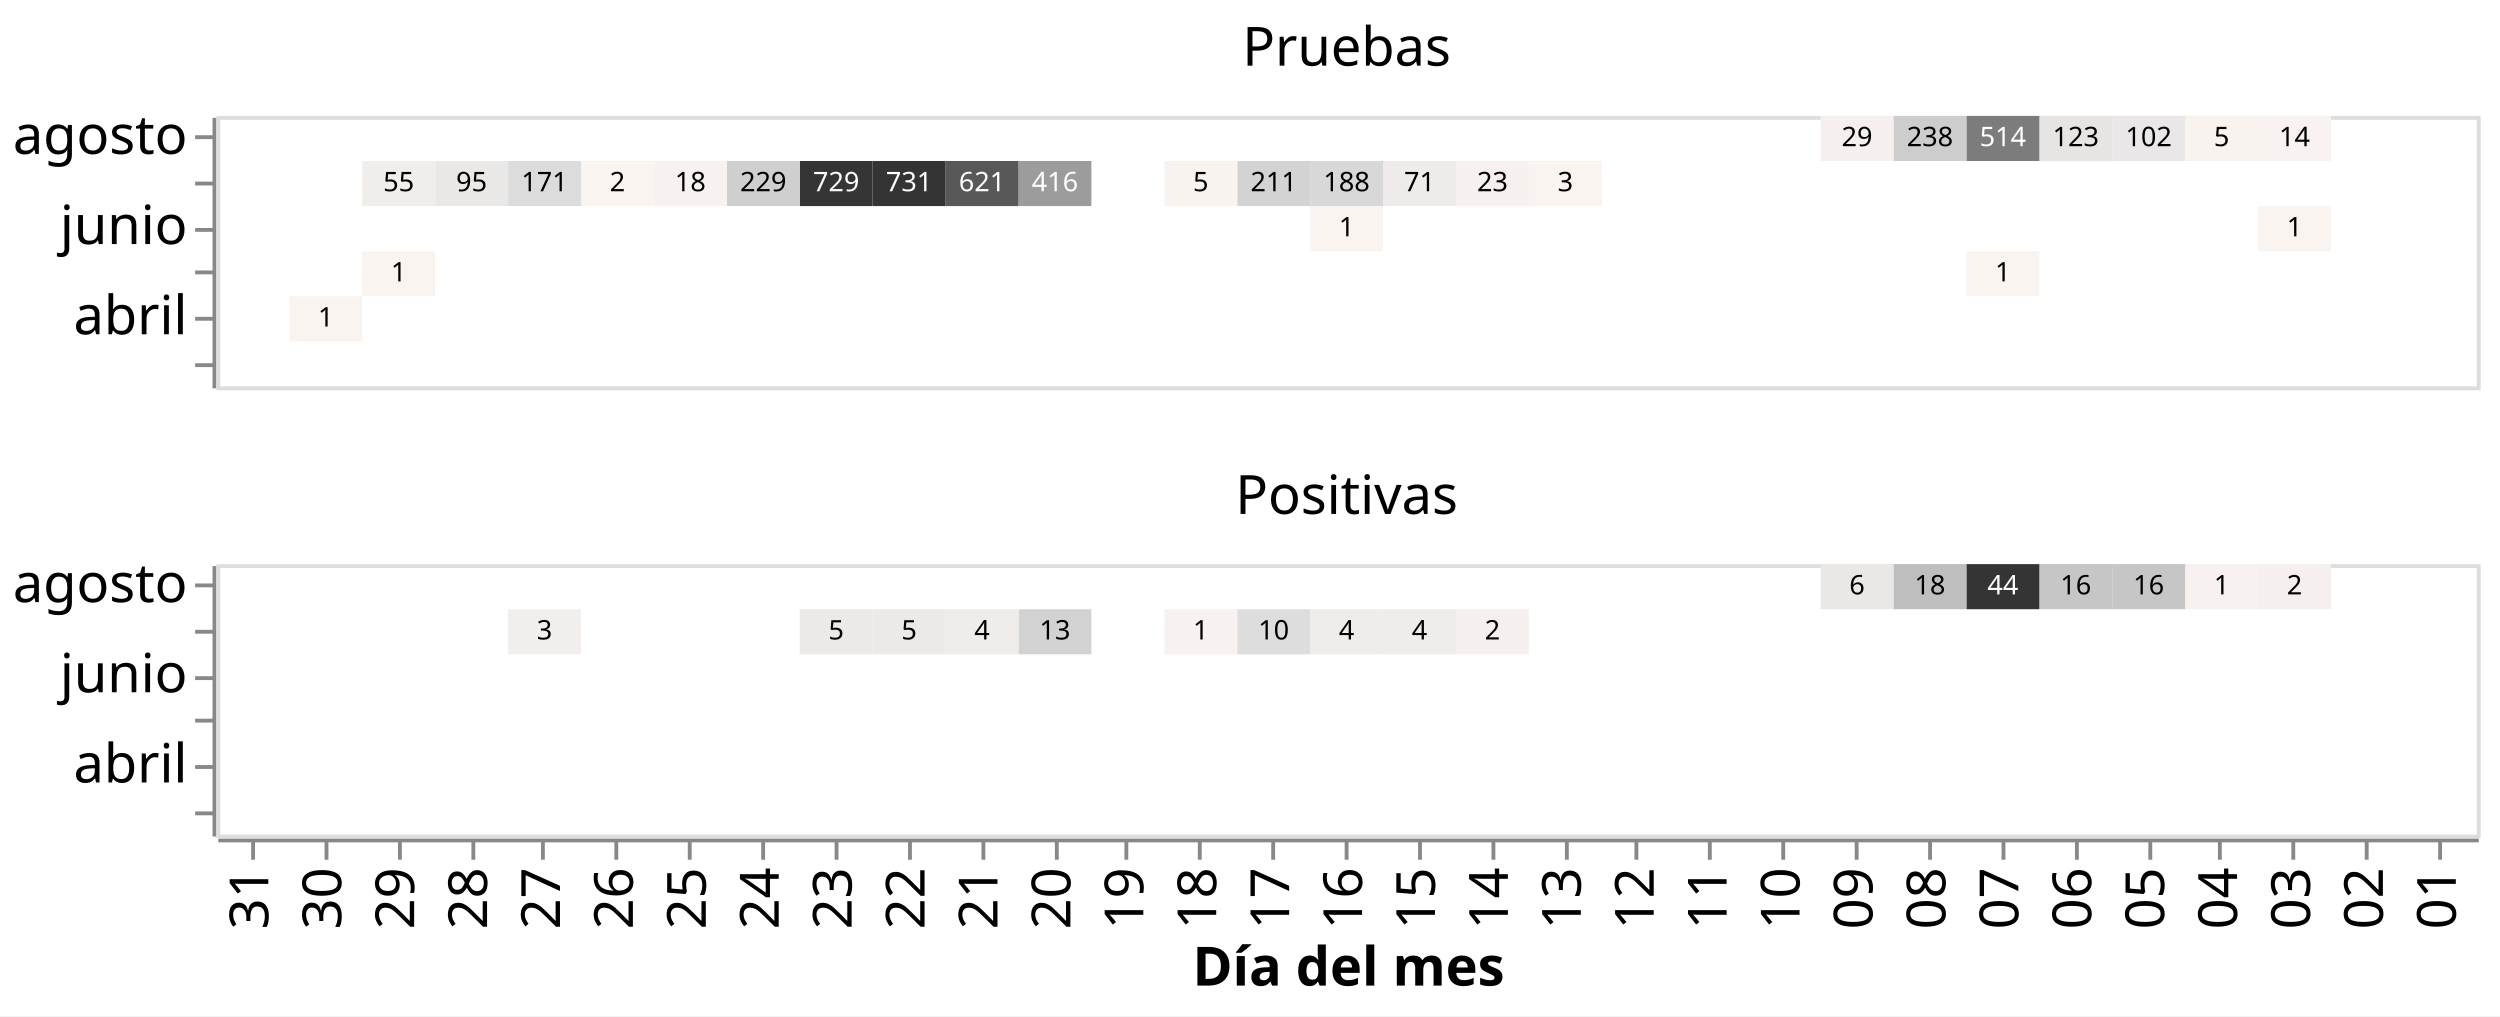
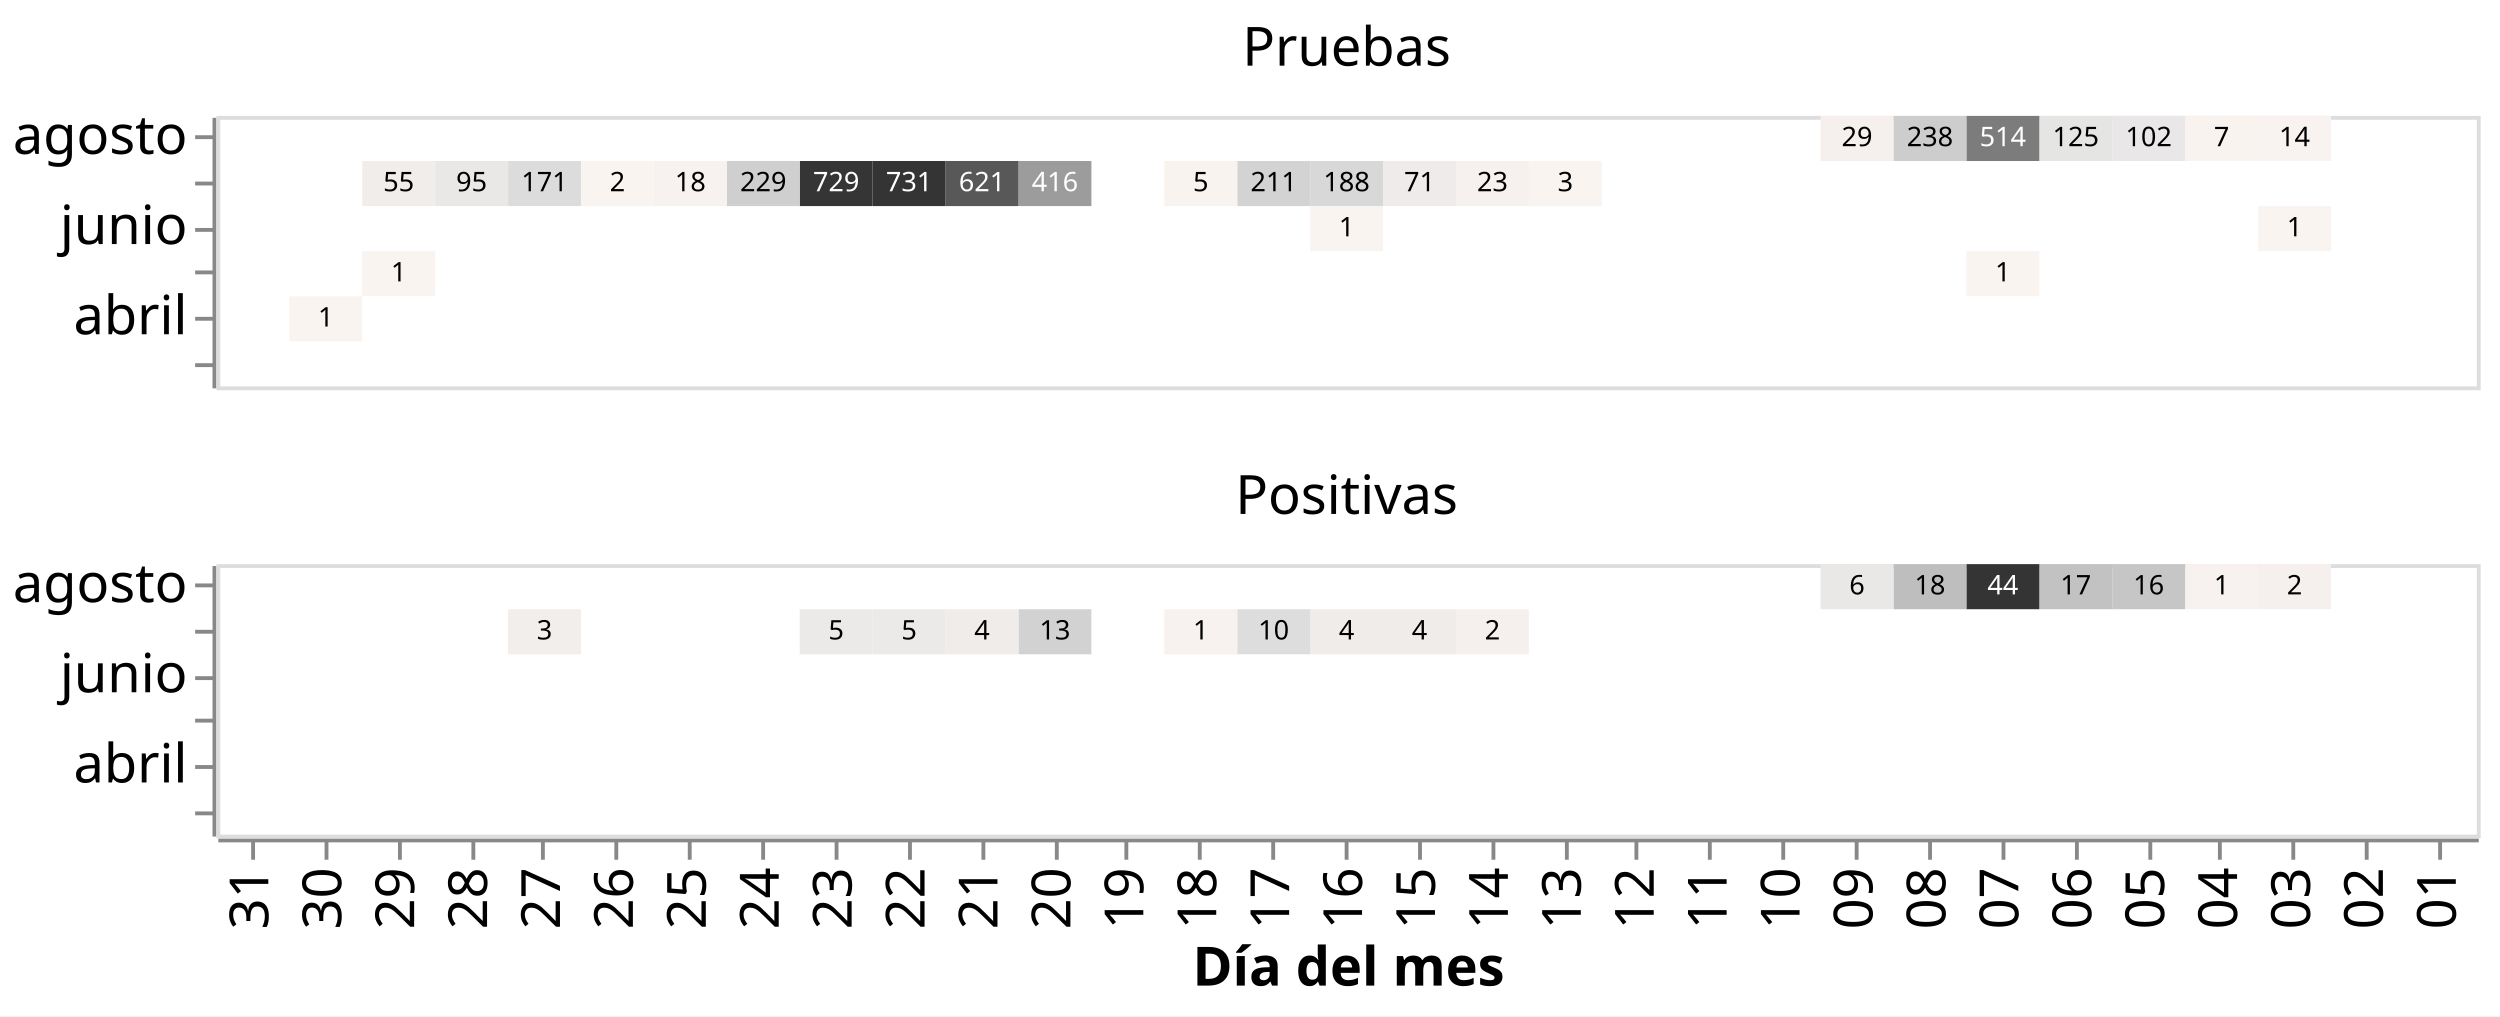
<svg xmlns="http://www.w3.org/2000/svg" class="marks" width="647" height="263" viewBox="0 0 647 263" version="1.1">
  <rect width="647" height="263" style="fill: white;" />
  <g transform="translate(56,30)">
    <g class="mark-group role-frame root">
      <g transform="translate(0,0)">
        <path class="background" d="M0,0h0v0h0Z" style="fill: none;" />
        <g>
          <g class="mark-group role-row-header row_header">
            <g transform="translate(-1,0)">
              <path class="background" d="M0,0h0v70h0Z" style="fill: none;" />
              <g>
                <g class="mark-group role-axis">
                  <g transform="translate(0.5,0.5)">
                    <path class="background" d="M0,0h0v0h0Z" style="pointer-events: none; fill: none;" />
                    <g>
                      <g class="mark-rule role-axis-tick" style="pointer-events: none;">
                        <line transform="translate(0,5)" x2="-5" y2="0" style="fill: none; stroke: #888; stroke-width: 1; opacity: 1;" />
                        <line transform="translate(0,17)" x2="-5" y2="0" style="fill: none; stroke: #888; stroke-width: 1; opacity: 1;" />
                        <line transform="translate(0,29)" x2="-5" y2="0" style="fill: none; stroke: #888; stroke-width: 1; opacity: 1;" />
                        <line transform="translate(0,40)" x2="-5" y2="0" style="fill: none; stroke: #888; stroke-width: 1; opacity: 1;" />
                        <line transform="translate(0,52)" x2="-5" y2="0" style="fill: none; stroke: #888; stroke-width: 1; opacity: 1;" />
                        <line transform="translate(0,64)" x2="-5" y2="0" style="fill: none; stroke: #888; stroke-width: 1; opacity: 1;" />
                      </g>
                      <g class="mark-text role-axis-label" style="pointer-events: none;">
                        <text text-anchor="end" transform="translate(-7,9.333333)" style="font-family: sans-serif; font-size: 14px; fill: #000; opacity: 1;">agosto</text>
                        <text text-anchor="end" transform="translate(-7,21)" style="font-family: sans-serif; font-size: 14px; fill: #000; opacity: 0;">julio</text>
                        <text text-anchor="end" transform="translate(-7,32.66667)" style="font-family: sans-serif; font-size: 14px; fill: #000; opacity: 1;">junio</text>
                        <text text-anchor="end" transform="translate(-7,44.33333)" style="font-family: sans-serif; font-size: 14px; fill: #000; opacity: 0;">mayo</text>
                        <text text-anchor="end" transform="translate(-7,56)" style="font-family: sans-serif; font-size: 14px; fill: #000; opacity: 1;">abril</text>
                        <text text-anchor="end" transform="translate(-7,67.66667)" style="font-family: sans-serif; font-size: 14px; fill: #000; opacity: 0;">marzo</text>
                      </g>
                      <g class="mark-rule role-axis-domain" style="pointer-events: none;">
                        <line transform="translate(0,0)" x2="0" y2="70" style="fill: none; stroke: #888; stroke-width: 1; opacity: 1;" />
                      </g>
                    </g>
                    <path class="foreground" d="" style="pointer-events: none; display: none; fill: none;" />
                  </g>
                </g>
              </g>
              <path class="foreground" d="" style="display: none; fill: none;" />
            </g>
            <g transform="translate(-1,116)">
              <path class="background" d="M0,0h0v70h0Z" style="fill: none;" />
              <g>
                <g class="mark-group role-axis">
                  <g transform="translate(0.5,0.5)">
                    <path class="background" d="M0,0h0v0h0Z" style="pointer-events: none; fill: none;" />
                    <g>
                      <g class="mark-rule role-axis-tick" style="pointer-events: none;">
                        <line transform="translate(0,5)" x2="-5" y2="0" style="fill: none; stroke: #888; stroke-width: 1; opacity: 1;" />
                        <line transform="translate(0,17)" x2="-5" y2="0" style="fill: none; stroke: #888; stroke-width: 1; opacity: 1;" />
                        <line transform="translate(0,29)" x2="-5" y2="0" style="fill: none; stroke: #888; stroke-width: 1; opacity: 1;" />
                        <line transform="translate(0,40)" x2="-5" y2="0" style="fill: none; stroke: #888; stroke-width: 1; opacity: 1;" />
                        <line transform="translate(0,52)" x2="-5" y2="0" style="fill: none; stroke: #888; stroke-width: 1; opacity: 1;" />
                        <line transform="translate(0,64)" x2="-5" y2="0" style="fill: none; stroke: #888; stroke-width: 1; opacity: 1;" />
                      </g>
                      <g class="mark-text role-axis-label" style="pointer-events: none;">
                        <text text-anchor="end" transform="translate(-7,9.333333)" style="font-family: sans-serif; font-size: 14px; fill: #000; opacity: 1;">agosto</text>
                        <text text-anchor="end" transform="translate(-7,21)" style="font-family: sans-serif; font-size: 14px; fill: #000; opacity: 0;">julio</text>
                        <text text-anchor="end" transform="translate(-7,32.66667)" style="font-family: sans-serif; font-size: 14px; fill: #000; opacity: 1;">junio</text>
                        <text text-anchor="end" transform="translate(-7,44.33333)" style="font-family: sans-serif; font-size: 14px; fill: #000; opacity: 0;">mayo</text>
                        <text text-anchor="end" transform="translate(-7,56)" style="font-family: sans-serif; font-size: 14px; fill: #000; opacity: 1;">abril</text>
                        <text text-anchor="end" transform="translate(-7,67.66667)" style="font-family: sans-serif; font-size: 14px; fill: #000; opacity: 0;">marzo</text>
                      </g>
                      <g class="mark-rule role-axis-domain" style="pointer-events: none;">
                        <line transform="translate(0,0)" x2="0" y2="70" style="fill: none; stroke: #888; stroke-width: 1; opacity: 1;" />
                      </g>
                    </g>
                    <path class="foreground" d="" style="pointer-events: none; display: none; fill: none;" />
                  </g>
                </g>
              </g>
              <path class="foreground" d="" style="display: none; fill: none;" />
            </g>
          </g>
          <g class="mark-group role-column-footer column_footer">
            <g transform="translate(0,187)">
              <path class="background" d="M0,0h585v0h-585Z" style="fill: none;" />
              <g>
                <g class="mark-group role-axis">
                  <g transform="translate(0.5,0.5)">
                    <path class="background" d="M0,0h0v0h0Z" style="pointer-events: none; fill: none;" />
                    <g>
                      <g class="mark-rule role-axis-tick" style="pointer-events: none;">
                        <line transform="translate(9,0)" x2="0" y2="5" style="fill: none; stroke: #888; stroke-width: 1; opacity: 1;" />
                        <line transform="translate(28,0)" x2="0" y2="5" style="fill: none; stroke: #888; stroke-width: 1; opacity: 1;" />
                        <line transform="translate(47,0)" x2="0" y2="5" style="fill: none; stroke: #888; stroke-width: 1; opacity: 1;" />
                        <line transform="translate(66,0)" x2="0" y2="5" style="fill: none; stroke: #888; stroke-width: 1; opacity: 1;" />
                        <line transform="translate(84,0)" x2="0" y2="5" style="fill: none; stroke: #888; stroke-width: 1; opacity: 1;" />
                        <line transform="translate(103,0)" x2="0" y2="5" style="fill: none; stroke: #888; stroke-width: 1; opacity: 1;" />
                        <line transform="translate(122,0)" x2="0" y2="5" style="fill: none; stroke: #888; stroke-width: 1; opacity: 1;" />
                        <line transform="translate(141,0)" x2="0" y2="5" style="fill: none; stroke: #888; stroke-width: 1; opacity: 1;" />
                        <line transform="translate(160,0)" x2="0" y2="5" style="fill: none; stroke: #888; stroke-width: 1; opacity: 1;" />
                        <line transform="translate(179,0)" x2="0" y2="5" style="fill: none; stroke: #888; stroke-width: 1; opacity: 1;" />
                        <line transform="translate(198,0)" x2="0" y2="5" style="fill: none; stroke: #888; stroke-width: 1; opacity: 1;" />
                        <line transform="translate(217,0)" x2="0" y2="5" style="fill: none; stroke: #888; stroke-width: 1; opacity: 1;" />
                        <line transform="translate(235,0)" x2="0" y2="5" style="fill: none; stroke: #888; stroke-width: 1; opacity: 1;" />
                        <line transform="translate(254,0)" x2="0" y2="5" style="fill: none; stroke: #888; stroke-width: 1; opacity: 1;" />
                        <line transform="translate(273,0)" x2="0" y2="5" style="fill: none; stroke: #888; stroke-width: 1; opacity: 1;" />
                        <line transform="translate(292,0)" x2="0" y2="5" style="fill: none; stroke: #888; stroke-width: 1; opacity: 1;" />
                        <line transform="translate(311,0)" x2="0" y2="5" style="fill: none; stroke: #888; stroke-width: 1; opacity: 1;" />
                        <line transform="translate(330,0)" x2="0" y2="5" style="fill: none; stroke: #888; stroke-width: 1; opacity: 1;" />
                        <line transform="translate(349,0)" x2="0" y2="5" style="fill: none; stroke: #888; stroke-width: 1; opacity: 1;" />
                        <line transform="translate(367,0)" x2="0" y2="5" style="fill: none; stroke: #888; stroke-width: 1; opacity: 1;" />
                        <line transform="translate(386,0)" x2="0" y2="5" style="fill: none; stroke: #888; stroke-width: 1; opacity: 1;" />
                        <line transform="translate(405,0)" x2="0" y2="5" style="fill: none; stroke: #888; stroke-width: 1; opacity: 1;" />
                        <line transform="translate(424,0)" x2="0" y2="5" style="fill: none; stroke: #888; stroke-width: 1; opacity: 1;" />
                        <line transform="translate(443,0)" x2="0" y2="5" style="fill: none; stroke: #888; stroke-width: 1; opacity: 1;" />
                        <line transform="translate(462,0)" x2="0" y2="5" style="fill: none; stroke: #888; stroke-width: 1; opacity: 1;" />
                        <line transform="translate(481,0)" x2="0" y2="5" style="fill: none; stroke: #888; stroke-width: 1; opacity: 1;" />
                        <line transform="translate(500,0)" x2="0" y2="5" style="fill: none; stroke: #888; stroke-width: 1; opacity: 1;" />
                        <line transform="translate(518,0)" x2="0" y2="5" style="fill: none; stroke: #888; stroke-width: 1; opacity: 1;" />
                        <line transform="translate(537,0)" x2="0" y2="5" style="fill: none; stroke: #888; stroke-width: 1; opacity: 1;" />
                        <line transform="translate(556,0)" x2="0" y2="5" style="fill: none; stroke: #888; stroke-width: 1; opacity: 1;" />
                        <line transform="translate(575,0)" x2="0" y2="5" style="fill: none; stroke: #888; stroke-width: 1; opacity: 1;" />
                      </g>
                      <g class="mark-text role-axis-label" style="pointer-events: none;">
                        <text text-anchor="end" transform="translate(8.935484,7) rotate(270) translate(0,4)" style="font-family: sans-serif; font-size: 14px; fill: #000; opacity: 1;">31</text>
                        <text text-anchor="end" transform="translate(27.80645,7) rotate(270) translate(0,4)" style="font-family: sans-serif; font-size: 14px; fill: #000; opacity: 1;">30</text>
                        <text text-anchor="end" transform="translate(46.67742,7) rotate(270) translate(0,4)" style="font-family: sans-serif; font-size: 14px; fill: #000; opacity: 1;">29</text>
                        <text text-anchor="end" transform="translate(65.54839,7) rotate(270) translate(0,4)" style="font-family: sans-serif; font-size: 14px; fill: #000; opacity: 1;">28</text>
                        <text text-anchor="end" transform="translate(84.41935,7) rotate(270) translate(0,4)" style="font-family: sans-serif; font-size: 14px; fill: #000; opacity: 1;">27</text>
                        <text text-anchor="end" transform="translate(103.2903,7) rotate(270) translate(0,4)" style="font-family: sans-serif; font-size: 14px; fill: #000; opacity: 1;">26</text>
                        <text text-anchor="end" transform="translate(122.1613,7) rotate(270) translate(0,4)" style="font-family: sans-serif; font-size: 14px; fill: #000; opacity: 1;">25</text>
                        <text text-anchor="end" transform="translate(141.0323,7) rotate(270) translate(0,4)" style="font-family: sans-serif; font-size: 14px; fill: #000; opacity: 1;">24</text>
                        <text text-anchor="end" transform="translate(159.9032,7) rotate(270) translate(0,4)" style="font-family: sans-serif; font-size: 14px; fill: #000; opacity: 1;">23</text>
                        <text text-anchor="end" transform="translate(178.7742,7) rotate(270) translate(0,4)" style="font-family: sans-serif; font-size: 14px; fill: #000; opacity: 1;">22</text>
                        <text text-anchor="end" transform="translate(197.6452,7) rotate(270) translate(0,4)" style="font-family: sans-serif; font-size: 14px; fill: #000; opacity: 1;">21</text>
                        <text text-anchor="end" transform="translate(216.5161,7) rotate(270) translate(0,4)" style="font-family: sans-serif; font-size: 14px; fill: #000; opacity: 1;">20</text>
                        <text text-anchor="end" transform="translate(235.3871,7) rotate(270) translate(0,4)" style="font-family: sans-serif; font-size: 14px; fill: #000; opacity: 1;">19</text>
                        <text text-anchor="end" transform="translate(254.2581,7) rotate(270) translate(0,4)" style="font-family: sans-serif; font-size: 14px; fill: #000; opacity: 1;">18</text>
                        <text text-anchor="end" transform="translate(273.129,7) rotate(270) translate(0,4)" style="font-family: sans-serif; font-size: 14px; fill: #000; opacity: 1;">17</text>
                        <text text-anchor="end" transform="translate(292,7) rotate(270) translate(0,4)" style="font-family: sans-serif; font-size: 14px; fill: #000; opacity: 1;">16</text>
                        <text text-anchor="end" transform="translate(310.871,7) rotate(270) translate(0,4)" style="font-family: sans-serif; font-size: 14px; fill: #000; opacity: 1;">15</text>
                        <text text-anchor="end" transform="translate(329.7419,7) rotate(270) translate(0,4)" style="font-family: sans-serif; font-size: 14px; fill: #000; opacity: 1;">14</text>
                        <text text-anchor="end" transform="translate(348.6129,7) rotate(270) translate(0,4)" style="font-family: sans-serif; font-size: 14px; fill: #000; opacity: 1;">13</text>
                        <text text-anchor="end" transform="translate(367.4839,7) rotate(270) translate(0,4)" style="font-family: sans-serif; font-size: 14px; fill: #000; opacity: 1;">12</text>
                        <text text-anchor="end" transform="translate(386.3548,7) rotate(270) translate(0,4)" style="font-family: sans-serif; font-size: 14px; fill: #000; opacity: 1;">11</text>
                        <text text-anchor="end" transform="translate(405.2258,7) rotate(270) translate(0,4)" style="font-family: sans-serif; font-size: 14px; fill: #000; opacity: 1;">10</text>
                        <text text-anchor="end" transform="translate(424.0968,7) rotate(270) translate(0,4)" style="font-family: sans-serif; font-size: 14px; fill: #000; opacity: 1;">09</text>
                        <text text-anchor="end" transform="translate(442.9677,7) rotate(270) translate(0,4)" style="font-family: sans-serif; font-size: 14px; fill: #000; opacity: 1;">08</text>
                        <text text-anchor="end" transform="translate(461.8387,7) rotate(270) translate(0,4)" style="font-family: sans-serif; font-size: 14px; fill: #000; opacity: 1;">07</text>
                        <text text-anchor="end" transform="translate(480.7097,7) rotate(270) translate(0,4)" style="font-family: sans-serif; font-size: 14px; fill: #000; opacity: 1;">06</text>
                        <text text-anchor="end" transform="translate(499.5806,7) rotate(270) translate(0,4)" style="font-family: sans-serif; font-size: 14px; fill: #000; opacity: 1;">05</text>
                        <text text-anchor="end" transform="translate(518.4516,7) rotate(270) translate(0,4)" style="font-family: sans-serif; font-size: 14px; fill: #000; opacity: 1;">04</text>
                        <text text-anchor="end" transform="translate(537.3226,7) rotate(270) translate(0,4)" style="font-family: sans-serif; font-size: 14px; fill: #000; opacity: 1;">03</text>
                        <text text-anchor="end" transform="translate(556.1935,7) rotate(270) translate(0,4)" style="font-family: sans-serif; font-size: 14px; fill: #000; opacity: 1;">02</text>
                        <text text-anchor="end" transform="translate(575.0645,7) rotate(270) translate(0,4)" style="font-family: sans-serif; font-size: 14px; fill: #000; opacity: 1;">01</text>
                      </g>
                      <g class="mark-rule role-axis-domain" style="pointer-events: none;">
                        <line transform="translate(0,0)" x2="585" y2="0" style="fill: none; stroke: #888; stroke-width: 1; opacity: 1;" />
                      </g>
                      <g class="mark-text role-axis-title" style="pointer-events: none;">
                        <text text-anchor="middle" transform="translate(292.5,37.57227)" style="font-family: sans-serif; font-size: 14px; font-weight: bold; fill: #000; opacity: 1;">Día del mes</text>
                      </g>
                    </g>
                    <path class="foreground" d="" style="pointer-events: none; display: none; fill: none;" />
                  </g>
                </g>
              </g>
              <path class="foreground" d="" style="display: none; fill: none;" />
            </g>
          </g>
          <g class="mark-group role-scope cell">
            <g transform="translate(0,0)">
              <path class="background" d="M0.5,0.5h585v70h-585Z" style="fill: none; stroke: #ddd;" />
              <g>
                <g class="mark-rect role-mark child_layer_0_marks">
                  <path d="M18.871,46.667h18.871v11.667h-18.871Z" style="fill: rgb(250, 244, 241);" />
                  <path d="M452.903,35h18.871v11.667h-18.871Z" style="fill: rgb(250, 244, 241);" />
                  <path d="M37.742,35h18.871v11.667h-18.871Z" style="fill: rgb(250, 244, 241);" />
                  <path d="M528.387,23.333h18.871v11.667h-18.871Z" style="fill: rgb(250, 244, 241);" />
                  <path d="M283.065,23.333h18.871v11.667h-18.871Z" style="fill: rgb(250, 244, 241);" />
                  <path d="M339.677,11.667h18.871v11.667h-18.871Z" style="fill: rgb(250, 244, 241);" />
                  <path d="M320.806,11.667h18.871v11.667h-18.871Z" style="fill: rgb(246, 241, 239);" />
                  <path d="M301.935,11.667h18.871v11.667h-18.871Z" style="fill: rgb(238, 235, 234);" />
                  <path d="M283.065,11.667h18.871v11.667h-18.871Z" style="fill: rgb(216, 216, 216);" />
                  <path d="M264.194,11.667h18.871v11.667h-18.871Z" style="fill: rgb(211, 211, 211);" />
                  <path d="M245.323,11.667h18.871v11.667h-18.871Z" style="fill: rgb(249, 243, 240);" />
                  <path d="M207.581,11.667h18.871v11.667h-18.871Z" style="fill: rgb(156, 156, 156);" />
                  <path d="M188.71,11.667h18.871v11.667h-18.871Z" style="fill: rgb(88, 88, 88);" />
                  <path d="M169.839,11.667h18.871v11.667h-18.871Z" style="fill: rgb(52, 52, 52);" />
                  <path d="M150.968,11.667h18.871v11.667h-18.871Z" style="fill: rgb(53, 53, 53);" />
                  <path d="M132.097,11.667h18.871v11.667h-18.871Z" style="fill: rgb(207, 207, 207);" />
                  <path d="M113.226,11.667h18.871v11.667h-18.871Z" style="fill: rgb(247, 242, 239);" />
                  <path d="M94.355,11.667h18.871v11.667h-18.871Z" style="fill: rgb(250, 244, 241);" />
                  <path d="M75.484,11.667h18.871v11.667h-18.871Z" style="fill: rgb(220, 220, 220);" />
                  <path d="M56.613,11.667h18.871v11.667h-18.871Z" style="fill: rgb(234, 232, 231);" />
                  <path d="M37.742,11.667h18.871v11.667h-18.871Z" style="fill: rgb(241, 237, 235);" />
                  <path d="M528.387,0h18.871v11.667h-18.871Z" style="fill: rgb(248, 242, 240);" />
                  <path d="M509.516,0h18.871v11.667h-18.871Z" style="fill: rgb(249, 243, 240);" />
                  <path d="M490.645,0h18.871v11.667h-18.871Z" style="fill: rgb(233, 231, 231);" />
-                   <path d="M471.774,0h18.871v11.667h-18.871Z" style="fill: rgb(230, 229, 228);" />
+                   <path d="M471.774,0h18.871v11.667h-18.871Z" style="fill: rgb(229, 229, 228);" />
                  <path d="M452.903,0h18.871v11.667h-18.871Z" style="fill: rgb(124, 124, 124);" />
                  <path d="M434.032,0h18.871v11.667h-18.871Z" style="fill: rgb(205, 205, 205);" />
                  <path d="M415.161,0h18.871v11.667h-18.871Z" style="fill: rgb(245, 240, 238);" />
                </g>
                <g class="mark-text role-mark child_layer_1_marks">
                  <text text-anchor="middle" transform="translate(28.30645,54.5)" style="font-family: sans-serif; font-size: 7px; fill: black;">1</text>
                  <text text-anchor="middle" transform="translate(462.3387,42.83333)" style="font-family: sans-serif; font-size: 7px; fill: black;">1</text>
                  <text text-anchor="middle" transform="translate(47.17742,42.83333)" style="font-family: sans-serif; font-size: 7px; fill: black;">1</text>
                  <text text-anchor="middle" transform="translate(537.8226,31.16667)" style="font-family: sans-serif; font-size: 7px; fill: black;">1</text>
                  <text text-anchor="middle" transform="translate(292.5,31.16667)" style="font-family: sans-serif; font-size: 7px; fill: black;">1</text>
                  <text text-anchor="middle" transform="translate(349.1129,19.5)" style="font-family: sans-serif; font-size: 7px; fill: black;">3</text>
                  <text text-anchor="middle" transform="translate(330.2419,19.5)" style="font-family: sans-serif; font-size: 7px; fill: black;">23</text>
                  <text text-anchor="middle" transform="translate(311.371,19.5)" style="font-family: sans-serif; font-size: 7px; fill: black;">71</text>
                  <text text-anchor="middle" transform="translate(292.5,19.5)" style="font-family: sans-serif; font-size: 7px; fill: black;">188</text>
                  <text text-anchor="middle" transform="translate(273.629,19.5)" style="font-family: sans-serif; font-size: 7px; fill: black;">211</text>
                  <text text-anchor="middle" transform="translate(254.7581,19.5)" style="font-family: sans-serif; font-size: 7px; fill: black;">5</text>
                  <text text-anchor="middle" transform="translate(217.0161,19.5)" style="font-family: sans-serif; font-size: 7px; fill: white;">416</text>
                  <text text-anchor="middle" transform="translate(198.1452,19.5)" style="font-family: sans-serif; font-size: 7px; fill: white;">621</text>
                  <text text-anchor="middle" transform="translate(179.2742,19.5)" style="font-family: sans-serif; font-size: 7px; fill: white;">731</text>
                  <text text-anchor="middle" transform="translate(160.4032,19.5)" style="font-family: sans-serif; font-size: 7px; fill: white;">729</text>
                  <text text-anchor="middle" transform="translate(141.5323,19.5)" style="font-family: sans-serif; font-size: 7px; fill: black;">229</text>
                  <text text-anchor="middle" transform="translate(122.6613,19.5)" style="font-family: sans-serif; font-size: 7px; fill: black;">18</text>
                  <text text-anchor="middle" transform="translate(103.7903,19.5)" style="font-family: sans-serif; font-size: 7px; fill: black;">2</text>
                  <text text-anchor="middle" transform="translate(84.91935,19.5)" style="font-family: sans-serif; font-size: 7px; fill: black;">171</text>
                  <text text-anchor="middle" transform="translate(66.04839,19.5)" style="font-family: sans-serif; font-size: 7px; fill: black;">95</text>
                  <text text-anchor="middle" transform="translate(47.17742,19.5)" style="font-family: sans-serif; font-size: 7px; fill: black;">55</text>
                  <text text-anchor="middle" transform="translate(537.8226,7.833333)" style="font-family: sans-serif; font-size: 7px; fill: black;">14</text>
-                   <text text-anchor="middle" transform="translate(518.9516,7.833333)" style="font-family: sans-serif; font-size: 7px; fill: black;">5</text>
+                   <text text-anchor="middle" transform="translate(518.9516,7.833333)" style="font-family: sans-serif; font-size: 7px; fill: black;">7</text>
                  <text text-anchor="middle" transform="translate(500.0806,7.833333)" style="font-family: sans-serif; font-size: 7px; fill: black;">102</text>
-                   <text text-anchor="middle" transform="translate(481.2097,7.833333)" style="font-family: sans-serif; font-size: 7px; fill: black;">123</text>
+                   <text text-anchor="middle" transform="translate(481.2097,7.833333)" style="font-family: sans-serif; font-size: 7px; fill: black;">125</text>
                  <text text-anchor="middle" transform="translate(462.3387,7.833333)" style="font-family: sans-serif; font-size: 7px; fill: white;">514</text>
                  <text text-anchor="middle" transform="translate(443.4677,7.833333)" style="font-family: sans-serif; font-size: 7px; fill: black;">238</text>
                  <text text-anchor="middle" transform="translate(424.5968,7.833333)" style="font-family: sans-serif; font-size: 7px; fill: black;">29</text>
                </g>
                <g class="mark-group role-title">
                  <g transform="translate(292.5,-24)">
                    <path class="background" d="M0,0h0v0h0Z" style="pointer-events: none; fill: none;" />
                    <g>
                      <g class="mark-text role-title-text" style="pointer-events: none;">
                        <text text-anchor="middle" transform="translate(0,11)" style="font-family: sans-serif; font-size: 14px; fill: #000; opacity: 1;">Pruebas</text>
                      </g>
                    </g>
                    <path class="foreground" d="" style="pointer-events: none; display: none; fill: none;" />
                  </g>
                </g>
              </g>
              <path class="foreground" d="" style="display: none; fill: none;" />
            </g>
            <g transform="translate(0,116)">
              <path class="background" d="M0.5,0.5h585v70h-585Z" style="fill: none; stroke: #ddd;" />
              <g>
                <g class="mark-rect role-mark child_layer_0_marks">
                  <path d="M320.806,11.667h18.871v11.667h-18.871Z" style="fill: rgb(245, 240, 238);" />
                  <path d="M301.935,11.667h18.871v11.667h-18.871Z" style="fill: rgb(239, 236, 234);" />
                  <path d="M283.065,11.667h18.871v11.667h-18.871Z" style="fill: rgb(239, 236, 234);" />
                  <path d="M264.194,11.667h18.871v11.667h-18.871Z" style="fill: rgb(221, 221, 221);" />
                  <path d="M245.323,11.667h18.871v11.667h-18.871Z" style="fill: rgb(247, 242, 239);" />
                  <path d="M207.581,11.667h18.871v11.667h-18.871Z" style="fill: rgb(210, 210, 210);" />
                  <path d="M188.71,11.667h18.871v11.667h-18.871Z" style="fill: rgb(239, 236, 234);" />
                  <path d="M169.839,11.667h18.871v11.667h-18.871Z" style="fill: rgb(236, 234, 232);" />
                  <path d="M150.968,11.667h18.871v11.667h-18.871Z" style="fill: rgb(236, 234, 232);" />
                  <path d="M75.484,11.667h18.871v11.667h-18.871Z" style="fill: rgb(242, 238, 236);" />
                  <path d="M528.387,0h18.871v11.667h-18.871Z" style="fill: rgb(245, 240, 238);" />
                  <path d="M509.516,0h18.871v11.667h-18.871Z" style="fill: rgb(247, 242, 239);" />
                  <path d="M490.645,0h18.871v11.667h-18.871Z" style="fill: rgb(198, 198, 198);" />
-                   <path d="M471.774,0h18.871v11.667h-18.871Z" style="fill: rgb(198, 198, 198);" />
+                   <path d="M471.774,0h18.871v11.667h-18.871Z" style="fill: rgb(194, 194, 194);" />
                  <path d="M452.903,0h18.871v11.667h-18.871Z" style="fill: rgb(52, 52, 52);" />
                  <path d="M434.032,0h18.871v11.667h-18.871Z" style="fill: rgb(190, 190, 190);" />
                  <path d="M415.161,0h18.871v11.667h-18.871Z" style="fill: rgb(234, 232, 231);" />
                </g>
                <g class="mark-text role-mark child_layer_1_marks">
                  <text text-anchor="middle" transform="translate(330.2419,19.5)" style="font-family: sans-serif; font-size: 7px; fill: black;">2</text>
                  <text text-anchor="middle" transform="translate(311.371,19.5)" style="font-family: sans-serif; font-size: 7px; fill: black;">4</text>
                  <text text-anchor="middle" transform="translate(292.5,19.5)" style="font-family: sans-serif; font-size: 7px; fill: black;">4</text>
                  <text text-anchor="middle" transform="translate(273.629,19.5)" style="font-family: sans-serif; font-size: 7px; fill: black;">10</text>
                  <text text-anchor="middle" transform="translate(254.7581,19.5)" style="font-family: sans-serif; font-size: 7px; fill: black;">1</text>
                  <text text-anchor="middle" transform="translate(217.0161,19.5)" style="font-family: sans-serif; font-size: 7px; fill: black;">13</text>
                  <text text-anchor="middle" transform="translate(198.1452,19.5)" style="font-family: sans-serif; font-size: 7px; fill: black;">4</text>
                  <text text-anchor="middle" transform="translate(179.2742,19.5)" style="font-family: sans-serif; font-size: 7px; fill: black;">5</text>
                  <text text-anchor="middle" transform="translate(160.4032,19.5)" style="font-family: sans-serif; font-size: 7px; fill: black;">5</text>
                  <text text-anchor="middle" transform="translate(84.91935,19.5)" style="font-family: sans-serif; font-size: 7px; fill: black;">3</text>
                  <text text-anchor="middle" transform="translate(537.8226,7.833333)" style="font-family: sans-serif; font-size: 7px; fill: black;">2</text>
                  <text text-anchor="middle" transform="translate(518.9516,7.833333)" style="font-family: sans-serif; font-size: 7px; fill: black;">1</text>
                  <text text-anchor="middle" transform="translate(500.0806,7.833333)" style="font-family: sans-serif; font-size: 7px; fill: black;">16</text>
-                   <text text-anchor="middle" transform="translate(481.2097,7.833333)" style="font-family: sans-serif; font-size: 7px; fill: black;">16</text>
+                   <text text-anchor="middle" transform="translate(481.2097,7.833333)" style="font-family: sans-serif; font-size: 7px; fill: black;">17</text>
                  <text text-anchor="middle" transform="translate(462.3387,7.833333)" style="font-family: sans-serif; font-size: 7px; fill: white;">44</text>
                  <text text-anchor="middle" transform="translate(443.4677,7.833333)" style="font-family: sans-serif; font-size: 7px; fill: black;">18</text>
                  <text text-anchor="middle" transform="translate(424.5968,7.833333)" style="font-family: sans-serif; font-size: 7px; fill: black;">6</text>
                </g>
                <g class="mark-group role-title">
                  <g transform="translate(292.5,-24)">
                    <path class="background" d="M0,0h0v0h0Z" style="pointer-events: none; fill: none;" />
                    <g>
                      <g class="mark-text role-title-text" style="pointer-events: none;">
                        <text text-anchor="middle" transform="translate(0,11)" style="font-family: sans-serif; font-size: 14px; fill: #000; opacity: 1;">Positivas</text>
                      </g>
                    </g>
                    <path class="foreground" d="" style="pointer-events: none; display: none; fill: none;" />
                  </g>
                </g>
              </g>
              <path class="foreground" d="" style="display: none; fill: none;" />
            </g>
          </g>
        </g>
        <path class="foreground" d="" style="display: none; fill: none;" />
      </g>
    </g>
  </g>
</svg>
